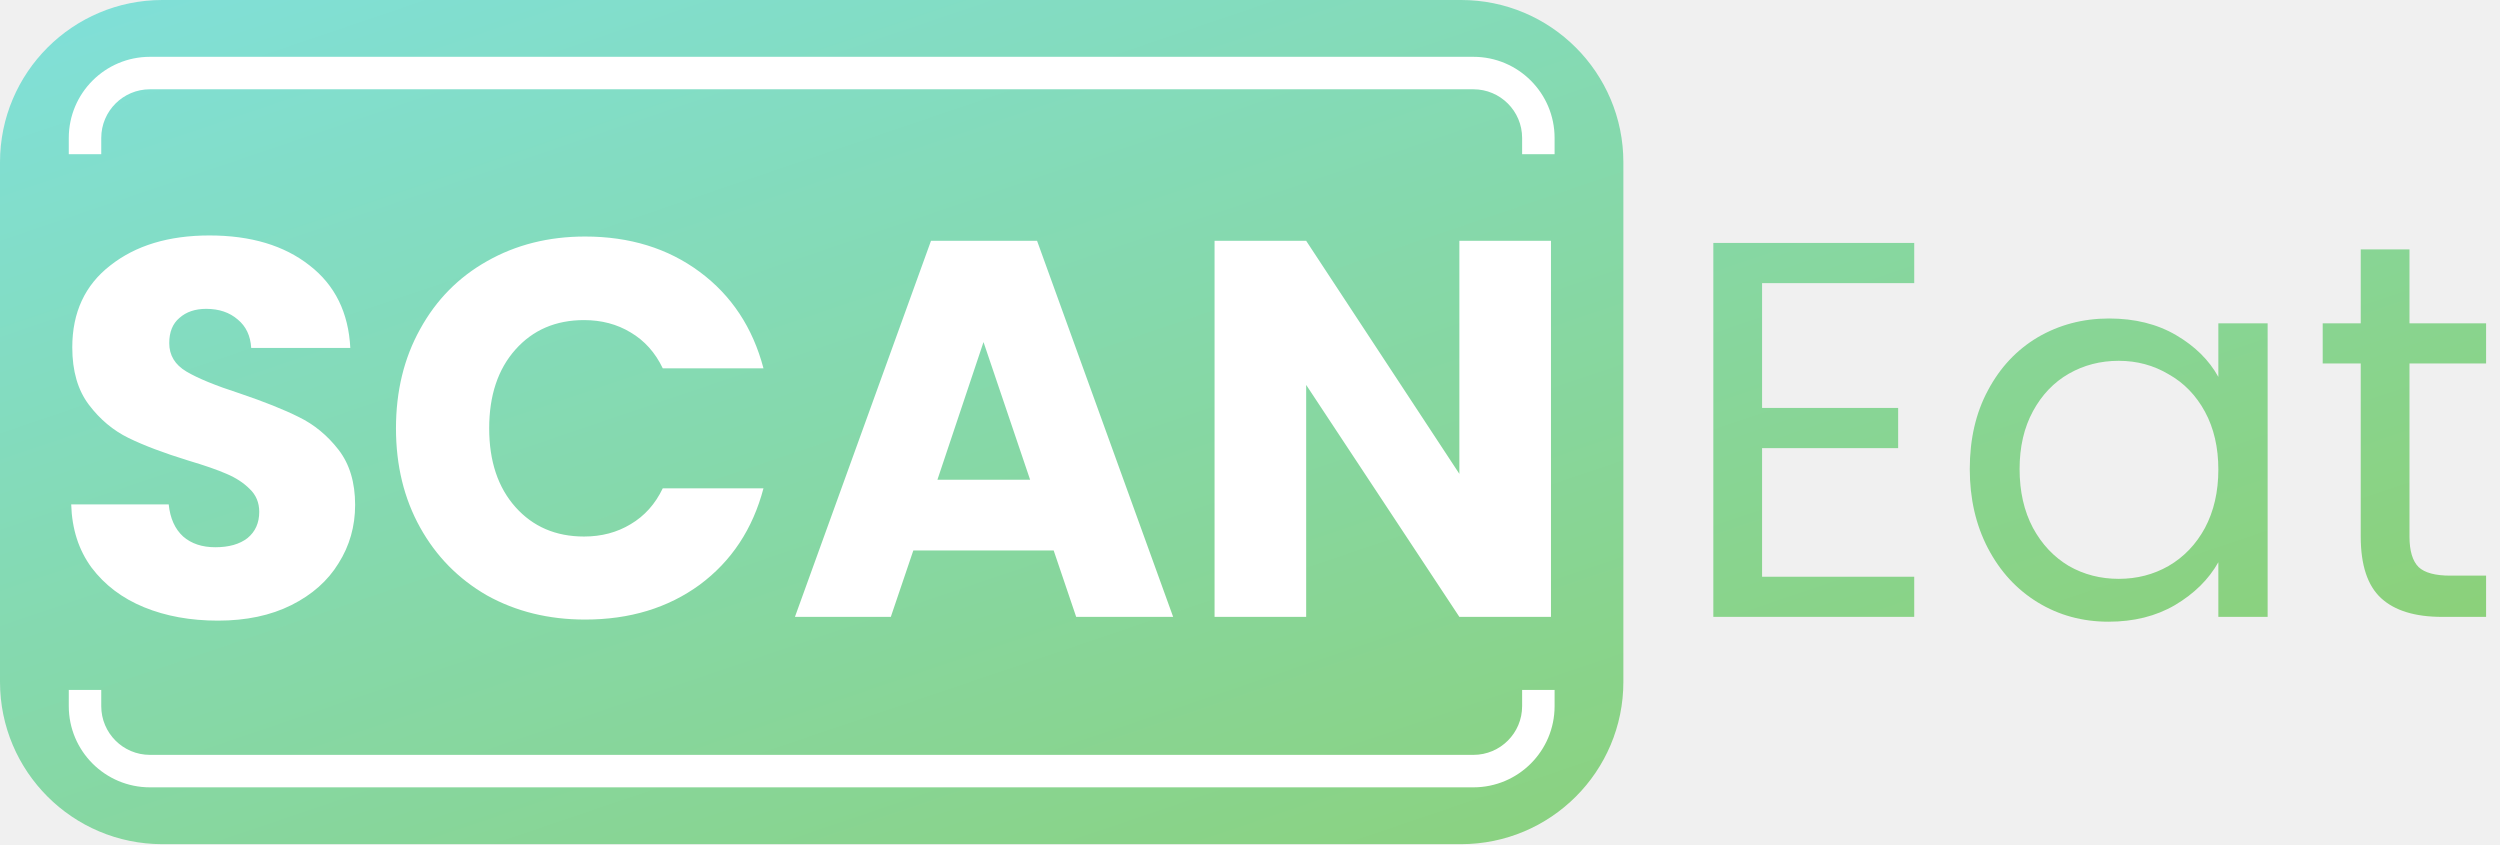
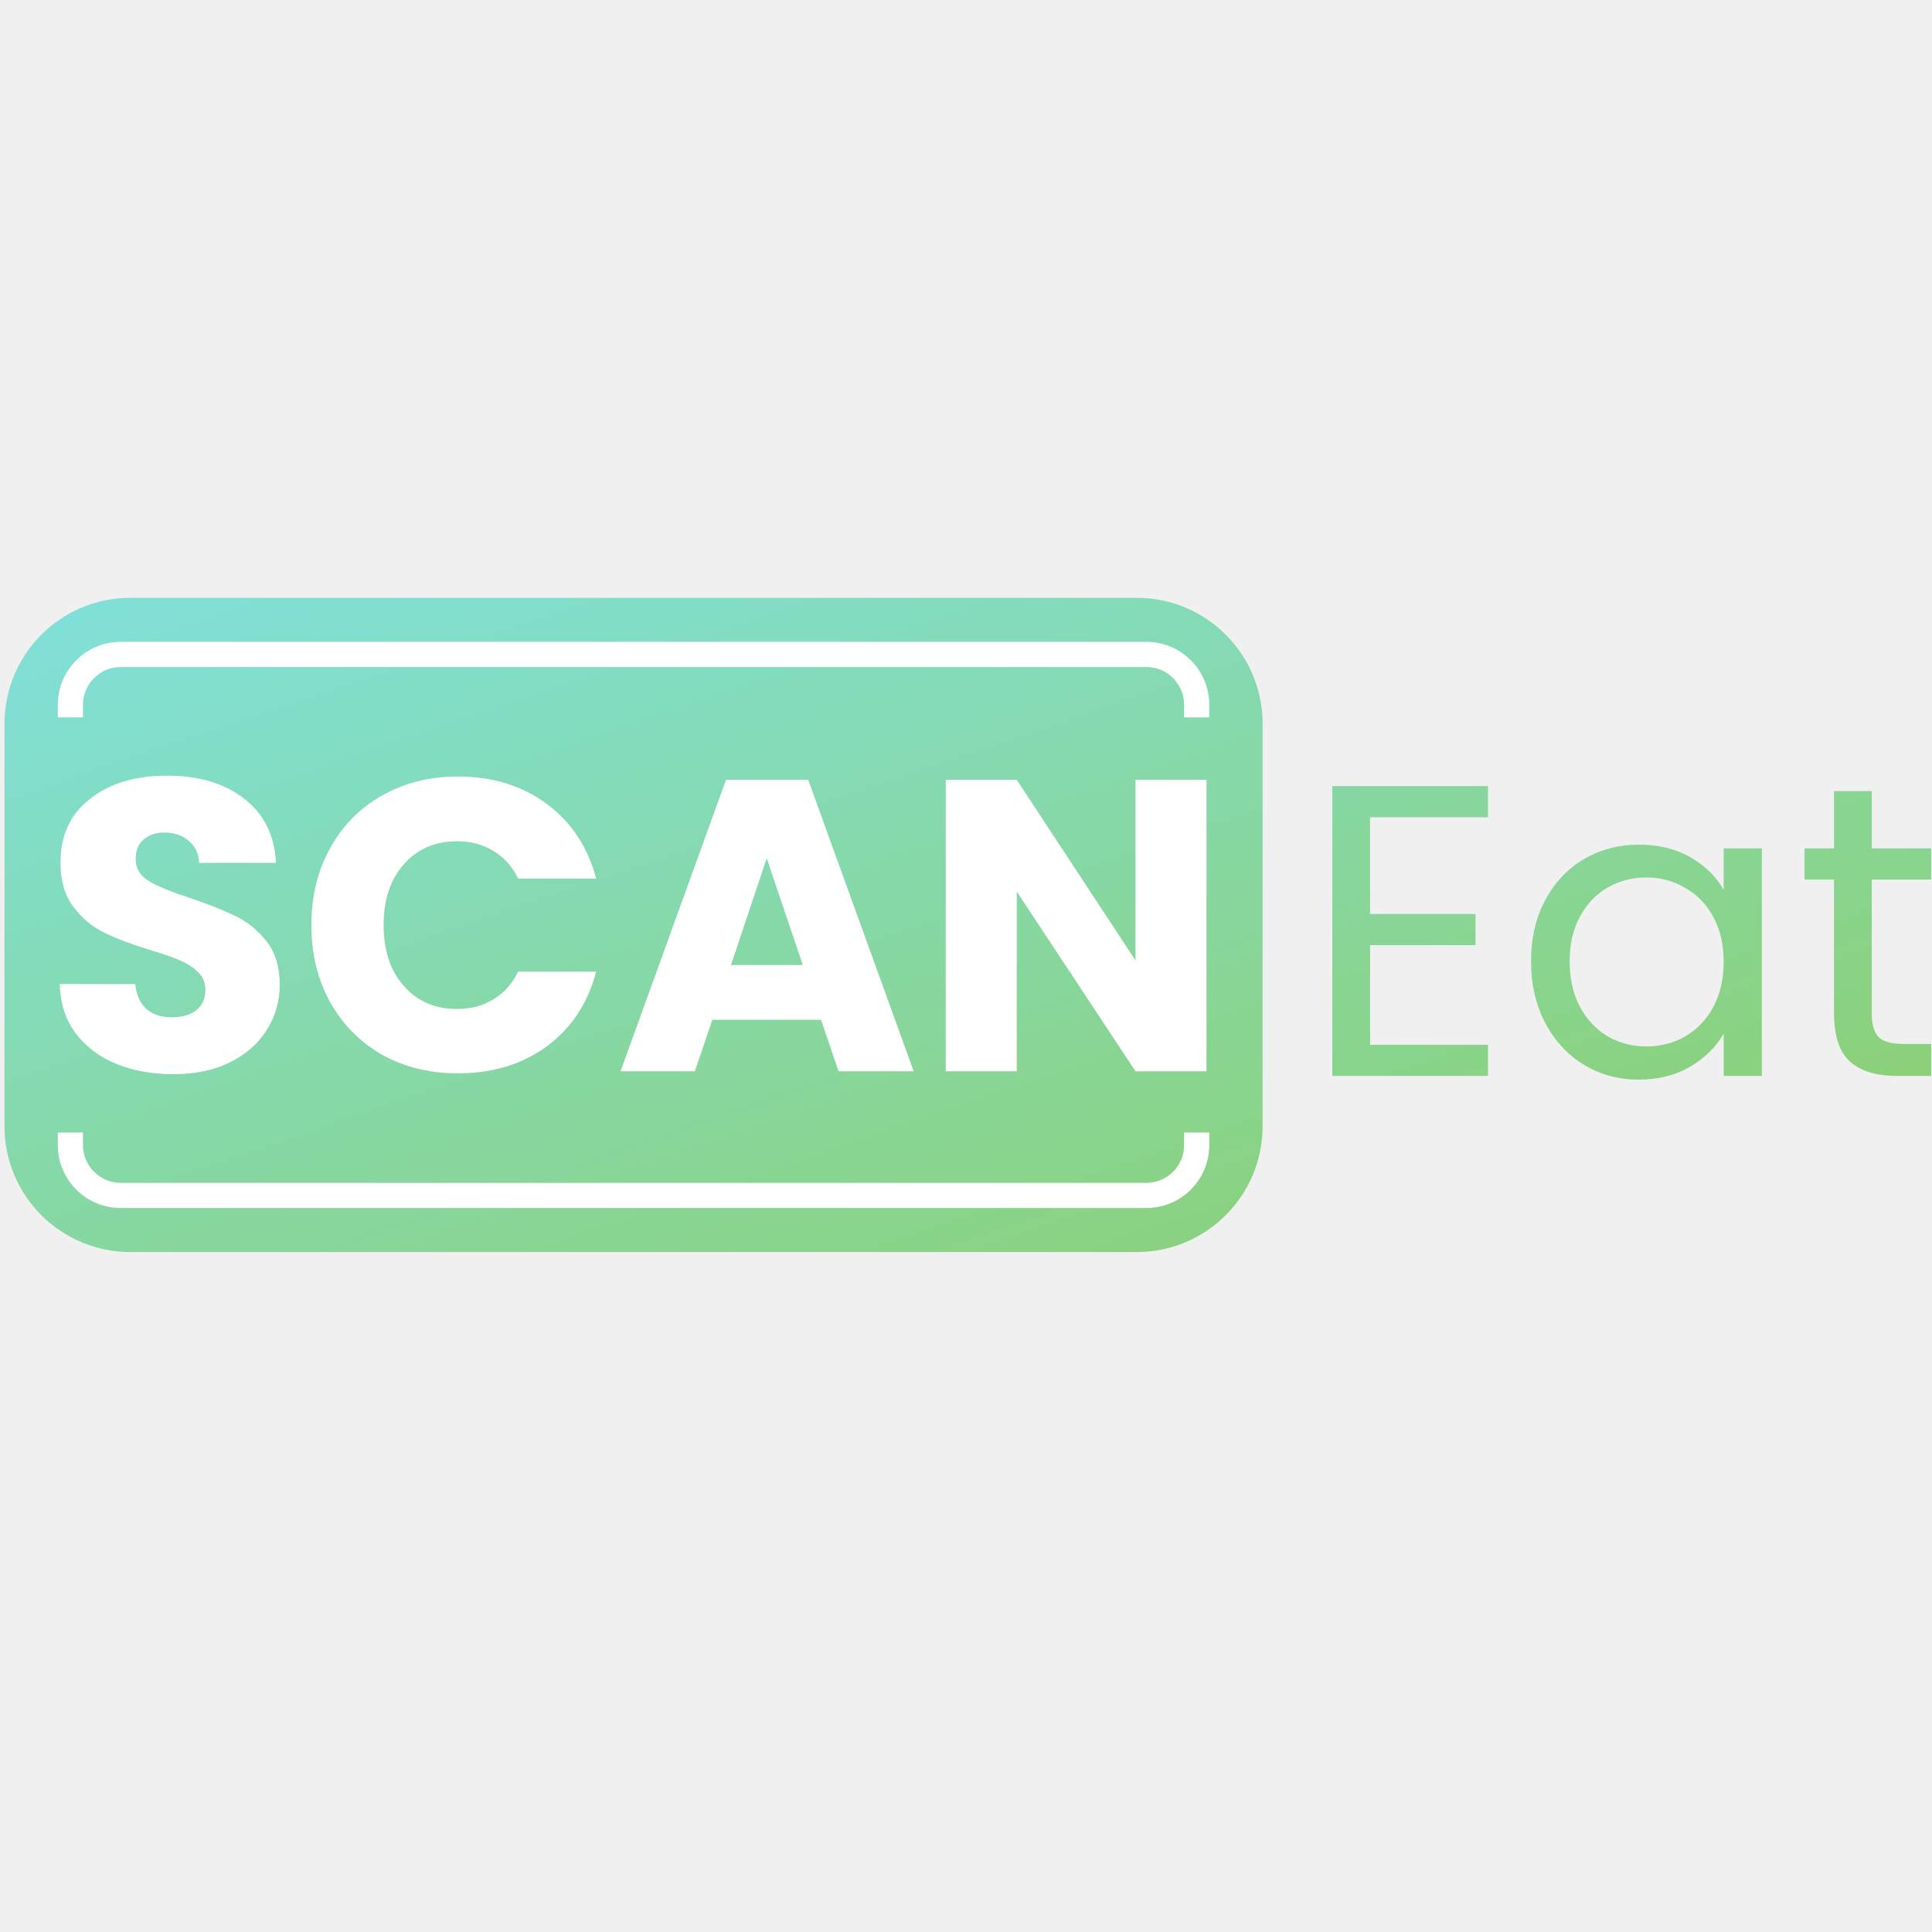
- <svg xmlns="http://www.w3.org/2000/svg" width="154" height="52" viewBox="0 0 154 52" fill="none">
-   <path fill-rule="evenodd" clip-rule="evenodd" d="M10 0C4.477 0 0 4.477 0 10V42C0 47.523 4.477 52 10 52H90C95.523 52 100 47.523 100 42V10C100 4.477 95.523 0 90 0H10ZM108.544 25.13V17.441H117.916V14.966H105.541V38H117.916V35.525H108.544V27.605H116.926V25.13H108.544ZM122.46 24.041C121.712 25.427 121.338 27.044 121.338 28.892C121.338 30.718 121.712 32.346 122.46 33.776C123.208 35.206 124.231 36.317 125.529 37.109C126.827 37.901 128.279 38.297 129.885 38.297C131.447 38.297 132.811 37.956 133.977 37.274C135.165 36.57 136.056 35.69 136.65 34.634V38H139.686V19.916H136.65V23.216C136.078 22.182 135.209 21.324 134.043 20.642C132.877 19.96 131.502 19.619 129.918 19.619C128.312 19.619 126.849 20.004 125.529 20.774C124.231 21.544 123.208 22.633 122.46 24.041ZM135.825 25.361C136.375 26.373 136.65 27.561 136.65 28.925C136.65 30.289 136.375 31.488 135.825 32.522C135.275 33.534 134.527 34.315 133.581 34.865C132.657 35.393 131.634 35.657 130.512 35.657C129.39 35.657 128.367 35.393 127.443 34.865C126.519 34.315 125.782 33.534 125.232 32.522C124.682 31.488 124.407 30.278 124.407 28.892C124.407 27.528 124.682 26.34 125.232 25.328C125.782 24.316 126.519 23.546 127.443 23.018C128.367 22.49 129.39 22.226 130.512 22.226C131.634 22.226 132.657 22.501 133.581 23.051C134.527 23.579 135.275 24.349 135.825 25.361ZM148.424 33.05V22.391H153.143V19.916H148.424V15.362H145.421V19.916H143.078V22.391H145.421V33.05C145.421 34.81 145.839 36.075 146.675 36.845C147.511 37.615 148.765 38 150.437 38H153.143V35.459H150.932C150.008 35.459 149.359 35.283 148.985 34.931C148.611 34.557 148.424 33.93 148.424 33.05Z" fill="url(#paint0_linear)" />
-   <path fill-rule="evenodd" clip-rule="evenodd" d="M9.237 5.5H90.763C92.42 5.5 93.763 6.843 93.763 8.5V9.5H95.763V8.5C95.763 5.739 93.524 3.5 90.763 3.5H9.237C6.476 3.5 4.237 5.739 4.237 8.5V9.5H6.237V8.5C6.237 6.843 7.58 5.5 9.237 5.5ZM6.237 42.5H4.237V43.5C4.237 46.261 6.476 48.5 9.237 48.5H90.763C93.524 48.5 95.763 46.261 95.763 43.5V42.5H93.763V43.5C93.763 45.157 92.42 46.5 90.763 46.5H9.237C7.58 46.5 6.237 45.157 6.237 43.5V42.5Z" fill="white" />
-   <path d="M13.428 38.231C11.734 38.231 10.216 37.956 8.874 37.406C7.532 36.856 6.454 36.042 5.64 34.964C4.848 33.886 4.43 32.588 4.386 31.07H10.392C10.48 31.928 10.777 32.588 11.283 33.05C11.789 33.49 12.449 33.71 13.263 33.71C14.099 33.71 14.759 33.523 15.243 33.149C15.727 32.753 15.969 32.214 15.969 31.532C15.969 30.96 15.771 30.487 15.375 30.113C15.001 29.739 14.528 29.431 13.956 29.189C13.406 28.947 12.614 28.672 11.58 28.364C10.084 27.902 8.863 27.44 7.917 26.978C6.971 26.516 6.157 25.834 5.475 24.932C4.793 24.03 4.452 22.853 4.452 21.401C4.452 19.245 5.233 17.562 6.795 16.352C8.357 15.12 10.392 14.504 12.9 14.504C15.452 14.504 17.509 15.12 19.071 16.352C20.633 17.562 21.469 19.256 21.579 21.434H15.474C15.43 20.686 15.155 20.103 14.649 19.685C14.143 19.245 13.494 19.025 12.702 19.025C12.02 19.025 11.47 19.212 11.052 19.586C10.634 19.938 10.425 20.455 10.425 21.137C10.425 21.885 10.777 22.468 11.481 22.886C12.185 23.304 13.285 23.755 14.781 24.239C16.277 24.745 17.487 25.229 18.411 25.691C19.357 26.153 20.171 26.824 20.853 27.704C21.535 28.584 21.876 29.717 21.876 31.103C21.876 32.423 21.535 33.622 20.853 34.7C20.193 35.778 19.225 36.636 17.949 37.274C16.673 37.912 15.166 38.231 13.428 38.231ZM24.392 26.384C24.392 24.096 24.887 22.061 25.877 20.279C26.867 18.475 28.242 17.078 30.002 16.088C31.784 15.076 33.797 14.57 36.041 14.57C38.791 14.57 41.145 15.296 43.103 16.748C45.061 18.2 46.37 20.18 47.03 22.688H40.826C40.364 21.72 39.704 20.983 38.846 20.477C38.01 19.971 37.053 19.718 35.975 19.718C34.237 19.718 32.829 20.323 31.751 21.533C30.673 22.743 30.134 24.36 30.134 26.384C30.134 28.408 30.673 30.025 31.751 31.235C32.829 32.445 34.237 33.05 35.975 33.05C37.053 33.05 38.01 32.797 38.846 32.291C39.704 31.785 40.364 31.048 40.826 30.08H47.03C46.37 32.588 45.061 34.568 43.103 36.02C41.145 37.45 38.791 38.165 36.041 38.165C33.797 38.165 31.784 37.67 30.002 36.68C28.242 35.668 26.867 34.271 25.877 32.489C24.887 30.707 24.392 28.672 24.392 26.384ZM64.906 33.908H56.261L54.874 38H48.968L57.349 14.834H63.883L72.266 38H66.293L64.906 33.908ZM63.455 29.552L60.584 21.071L57.745 29.552H63.455ZM95.54 38H89.897L80.46 23.711V38H74.817V14.834H80.46L89.897 29.189V14.834H95.54V38Z" fill="white" />
-   <defs>
-     <linearGradient id="paint0_linear" x1="262.11" y1="89" x2="207.917" y2="-70.599" gradientUnits="userSpaceOnUse">
-       <stop stop-color="#96C21C" />
-       <stop offset="1" stop-color="#80E0DA" />
+ <svg xmlns="http://www.w3.org/2000/svg" width="512" height="512" viewBox="0 0 512 512" version="1.1" id="svg968" style="fill:none">
+   <g id="g1129" transform="translate(1.191489,-14.29787)">
+     <path style="clip-rule:evenodd;fill:url(#paint0_linear);fill-rule:evenodd;stroke-width:3.334" id="path955" d="M 33.341,172.728 C 14.927,172.728 0,187.655 0,206.069 V 312.759 C 0,331.173 14.927,346.1 33.341,346.1 H 300.066 c 18.414,0 33.341,-14.927 33.341,-33.341 V 206.069 c 0,-18.414 -14.927,-33.341 -33.341,-33.341 z m 328.553,83.785 v -25.636 h 31.247 v -8.252 h -41.259 v 76.797 h 41.259 v -8.252 h -31.247 v -26.406 h 27.946 v -8.252 z m 46.397,-3.631 c -2.494,4.621 -3.741,10.012 -3.741,16.174 0,6.088 1.247,11.516 3.741,16.284 2.494,4.768 5.905,8.472 10.232,11.112 4.328,2.641 9.169,3.961 14.523,3.961 5.208,0 9.755,-1.137 13.643,-3.411 3.961,-2.347 6.932,-5.281 8.912,-8.802 v 11.222 h 10.122 v -60.293 h -10.122 v 11.002 c -1.907,-3.447 -4.804,-6.308 -8.692,-8.582 -3.888,-2.274 -8.472,-3.411 -13.753,-3.411 -5.355,0 -10.232,1.284 -14.633,3.851 -4.328,2.567 -7.738,6.198 -10.232,10.892 z m 44.56,4.401 c 1.834,3.374 2.751,7.335 2.751,11.883 0,4.548 -0.917,8.545 -2.751,11.993 -1.834,3.374 -4.328,5.978 -7.482,7.812 -3.081,1.76 -6.491,2.641 -10.232,2.641 -3.741,0 -7.152,-0.88 -10.232,-2.641 -3.081,-1.834 -5.538,-4.438 -7.372,-7.812 -1.834,-3.447 -2.751,-7.482 -2.751,-12.103 0,-4.548 0.917,-8.509 2.751,-11.883 1.834,-3.374 4.291,-5.941 7.372,-7.702 3.081,-1.76 6.491,-2.641 10.232,-2.641 3.741,0 7.152,0.917 10.232,2.751 3.154,1.76 5.648,4.328 7.482,7.702 z m 42.006,25.636 v -35.538 h 15.733 v -8.252 H 494.856 V 223.946 H 484.844 v 15.183 h -7.812 v 8.252 h 7.812 v 35.538 c 0,5.868 1.394,10.086 4.181,12.653 2.787,2.567 6.968,3.851 12.543,3.851 h 9.022 v -8.472 h -7.372 c -3.081,0 -5.245,-0.587 -6.491,-1.76 -1.247,-1.247 -1.87,-3.337 -1.87,-6.271 z" />
+     <path style="clip-rule:evenodd;fill:#ffffff;fill-rule:evenodd;stroke-width:3.334" id="path957" d="M 30.798,191.066 H 302.609 c 5.524,0 10.002,4.478 10.002,10.002 v 3.334 h 6.668 v -3.334 c 0,-9.207 -7.464,-16.67 -16.67,-16.67 H 30.798 c -9.207,0 -16.67,7.464 -16.67,16.67 v 3.334 h 6.668 v -3.334 c 0,-5.524 4.478,-10.002 10.002,-10.002 z M 20.796,314.426 h -6.668 v 3.334 c 0,9.207 7.464,16.67 16.67,16.67 H 302.609 c 9.207,0 16.67,-7.463 16.67,-16.67 v -3.334 h -6.668 v 3.334 c 0,5.524 -4.478,10.002 -10.002,10.002 H 30.798 c -5.524,0 -10.002,-4.478 -10.002,-10.002 z" />
+     <path style="fill:#ffffff;stroke-width:3.334" id="path959" d="m 44.77,298.968 c -5.648,0 -10.709,-0.917 -15.183,-2.751 -4.474,-1.834 -8.068,-4.548 -10.782,-8.142 -2.641,-3.594 -4.034,-7.922 -4.181,-12.983 h 20.024 c 0.293,2.861 1.284,5.061 2.971,6.601 1.687,1.467 3.888,2.2 6.601,2.2 2.787,0 4.988,-0.623 6.601,-1.87 1.614,-1.32 2.421,-3.117 2.421,-5.391 0,-1.907 -0.66,-3.484 -1.98,-4.731 -1.247,-1.247 -2.824,-2.274 -4.731,-3.081 -1.834,-0.807 -4.474,-1.724 -7.922,-2.751 -4.988,-1.54 -9.059,-3.081 -12.213,-4.621 -3.154,-1.54 -5.868,-3.814 -8.142,-6.822 -2.274,-3.007 -3.411,-6.932 -3.411,-11.773 0,-7.188 2.604,-12.8 7.812,-16.834 5.208,-4.108 11.993,-6.161 20.355,-6.161 8.509,0 15.367,2.054 20.575,6.161 5.208,4.034 7.995,9.682 8.362,16.944 H 51.591 c -0.147,-2.494 -1.064,-4.438 -2.751,-5.831 -1.687,-1.467 -3.851,-2.2 -6.491,-2.2 -2.274,0 -4.108,0.623 -5.501,1.87 -1.394,1.174 -2.09,2.897 -2.09,5.171 0,2.494 1.174,4.438 3.521,5.831 2.347,1.394 6.015,2.897 11.002,4.511 4.988,1.687 9.022,3.301 12.103,4.841 3.154,1.54 5.868,3.777 8.142,6.711 2.274,2.934 3.411,6.711 3.411,11.333 0,4.401 -1.137,8.399 -3.411,11.993 -2.2,3.594 -5.428,6.455 -9.682,8.582 -4.254,2.127 -9.279,3.191 -15.073,3.191 z m 36.554,-39.499 c 0,-7.628 1.65,-14.413 4.951,-20.355 3.301,-6.015 7.885,-10.672 13.753,-13.973 5.941,-3.374 12.653,-5.061 20.134,-5.061 9.169,0 17.017,2.421 23.545,7.262 6.528,4.841 10.892,11.443 13.093,19.804 h -20.685 c -1.54,-3.227 -3.741,-5.685 -6.601,-7.372 -2.787,-1.687 -5.978,-2.531 -9.572,-2.531 -5.795,0 -10.489,2.017 -14.083,6.051 -3.594,4.034 -5.391,9.425 -5.391,16.174 0,6.748 1.797,12.139 5.391,16.174 3.594,4.034 8.289,6.051 14.083,6.051 3.594,0 6.785,-0.844 9.572,-2.531 2.861,-1.687 5.061,-4.144 6.601,-7.372 h 20.685 c -2.2,8.362 -6.565,14.963 -13.093,19.804 -6.528,4.768 -14.377,7.152 -23.545,7.152 -7.482,0 -14.193,-1.65 -20.134,-4.951 -5.868,-3.374 -10.452,-8.032 -13.753,-13.973 -3.301,-5.941 -4.951,-12.726 -4.951,-20.355 z M 216.403,284.555 h -28.826 l -4.621,13.643 h -19.694 l 27.946,-77.237 h 21.785 l 27.946,77.237 h -19.914 z m -4.841,-14.523 -9.572,-28.276 -9.462,28.276 z m 106.977,28.166 h -18.814 l -31.467,-47.641 v 47.641 h -18.814 v -77.237 h 18.814 l 31.467,47.861 v -47.861 h 18.814 z" />
+   </g>
+   <defs id="defs966">
+     <linearGradient id="paint0_linear" x1="262.11" y1="89" x2="207.917" y2="-70.599" gradientUnits="userSpaceOnUse" gradientTransform="matrix(3.334072,0,0,3.334072,-7.2e-6,172.7282)">
+       <stop stop-color="#96C21C" id="stop961" />
+       <stop offset="1" stop-color="#80E0DA" id="stop963" />
    </linearGradient>
  </defs>
</svg>
